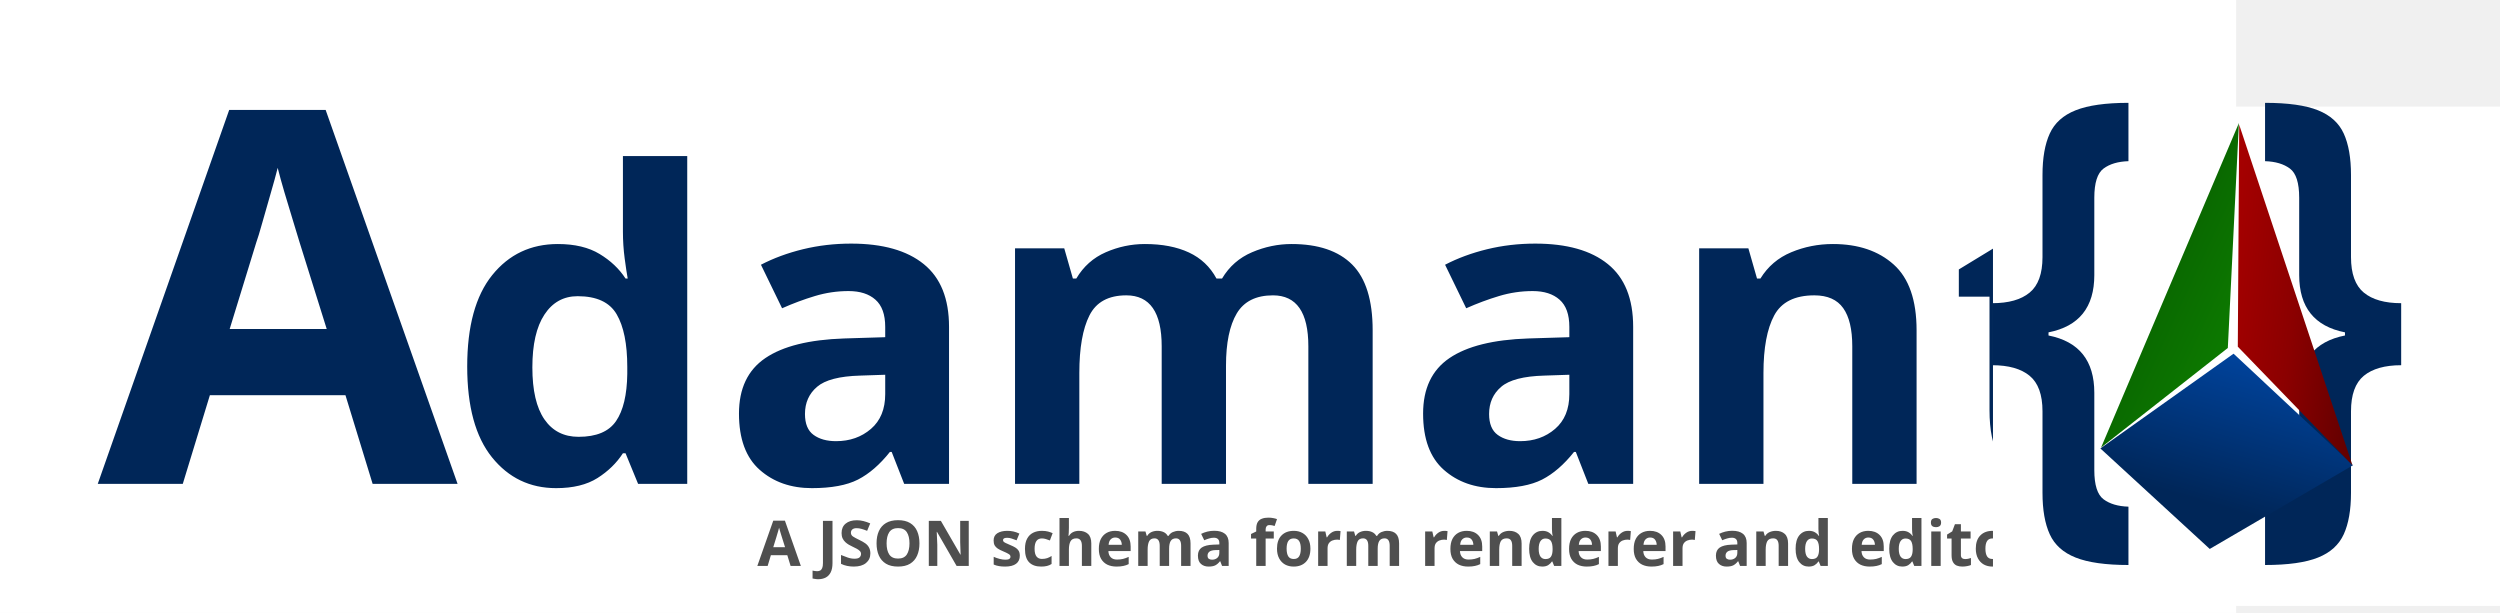
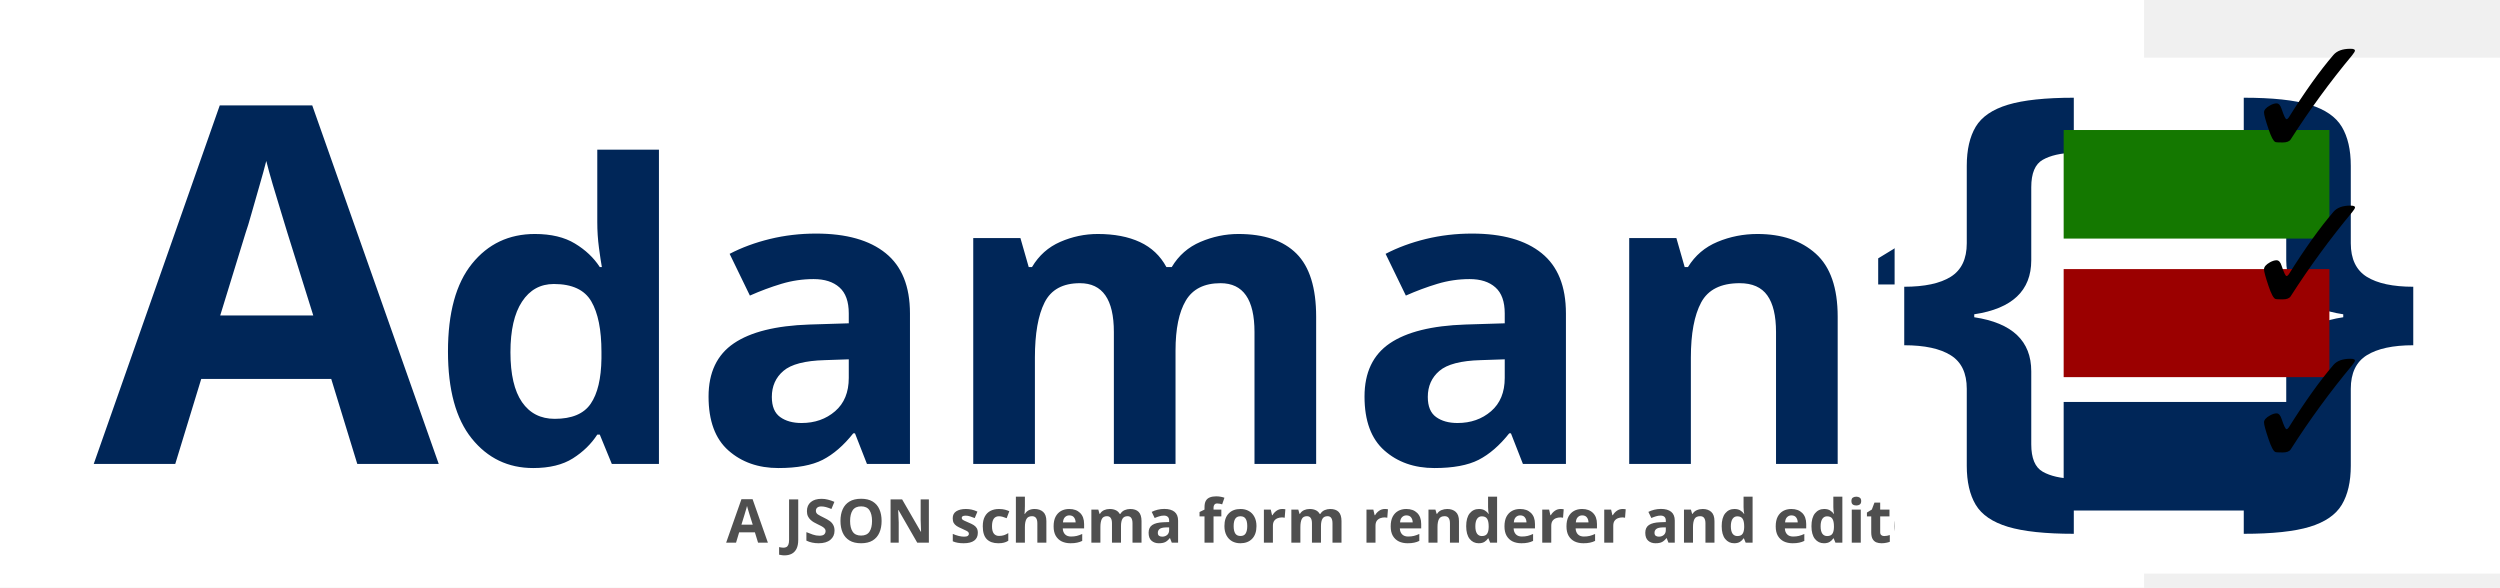
- <svg xmlns="http://www.w3.org/2000/svg" width="196.284mm" height="48.122mm" viewBox="0 0 196.284 48.122" version="1.1" id="svg5">
+ <svg xmlns="http://www.w3.org/2000/svg" width="204.711mm" height="48.122mm" viewBox="0 0 204.711 48.122" version="1.1" id="svg5">
  <defs id="defs2">
    <clipPath clipPathUnits="userSpaceOnUse" id="clipPath23">
      <path d="M 0,1.8311e-4 H 878.76 V 878.76 H 0 Z" clip-rule="evenodd" id="path21" />
    </clipPath>
    <clipPath clipPathUnits="userSpaceOnUse" id="clipPath33">
      <path d="M 9.3e-7,878.76 H 878.76 V 2.4414e-4 L 1.5667e-5,1.8311e-4" clip-rule="evenodd" id="path31" />
    </clipPath>
-     <linearGradient x1="610.9" y1="437.18" x2="585.52" y2="354.57" gradientUnits="userSpaceOnUse" spreadMethod="pad" id="linearGradient41" gradientTransform="matrix(0.5032565,0,0,0.5032565,304.9456,266.7278)">
+     <linearGradient x1="610.9" y1="437.18" x2="585.52" y2="354.57" gradientUnits="userSpaceOnUse" spreadMethod="pad" id="linearGradient41" gradientTransform="matrix(0.4595021,0,0,0.4595021,329.6035,282.0024)">
      <stop style="stop-opacity:1;stop-color:#004aac" offset="0" id="stop35" />
      <stop style="stop-opacity:1;stop-color:#002658" offset="0.71" id="stop37" />
      <stop style="stop-opacity:1;stop-color:#002658" offset="1" id="stop39" />
    </linearGradient>
    <clipPath clipPathUnits="userSpaceOnUse" id="clipPath51">
      <path d="M -7.577e-5,878.76 H 878.76 V 1.2207e-4 H -5.5291e-5" clip-rule="evenodd" id="path49" />
    </clipPath>
-     <linearGradient x1="490.26" y1="490" x2="675.59" y2="411.18" gradientUnits="userSpaceOnUse" spreadMethod="pad" id="linearGradient67" gradientTransform="matrix(0.5032565,0,0,0.5032565,304.9456,266.7278)">
+     <linearGradient x1="490.26" y1="490" x2="675.59" y2="411.18" gradientUnits="userSpaceOnUse" spreadMethod="pad" id="linearGradient67" gradientTransform="matrix(0.4595021,0,0,0.4595021,329.6035,282.0024)">
      <stop style="stop-opacity:1;stop-color:#0e8100" offset="0" id="stop53" />
      <stop style="stop-opacity:1;stop-color:#0a6b00" offset="0.167" id="stop55" />
      <stop style="stop-opacity:1;stop-color:#034800" offset="0.333" id="stop57" />
      <stop style="stop-opacity:1;stop-color:#0a6b00" offset="0.5" id="stop59" />
      <stop style="stop-opacity:1;stop-color:#0e8100" offset="0.667" id="stop61" />
      <stop style="stop-opacity:1;stop-color:#0a6b00" offset="0.833" id="stop63" />
      <stop style="stop-opacity:1;stop-color:#034800" offset="1" id="stop65" />
    </linearGradient>
    <clipPath clipPathUnits="userSpaceOnUse" id="clipPath77">
      <path d="M -7.3194e-5,878.76 H 878.76 V 1.2207e-4 H -2.9502e-5" clip-rule="evenodd" id="path75" />
    </clipPath>
-     <linearGradient x1="688.31" y1="440.1" x2="550.33" y2="454.93" gradientUnits="userSpaceOnUse" spreadMethod="pad" id="linearGradient93" gradientTransform="matrix(0.5032565,0,0,0.5032565,304.9456,266.7278)">
+     <linearGradient x1="688.31" y1="440.1" x2="550.33" y2="454.93" gradientUnits="userSpaceOnUse" spreadMethod="pad" id="linearGradient93" gradientTransform="matrix(0.4595021,0,0,0.4595021,329.6035,282.0024)">
      <stop style="stop-opacity:1;stop-color:#a70000" offset="0" id="stop79" />
      <stop style="stop-opacity:1;stop-color:#8b0000" offset="0.167" id="stop81" />
      <stop style="stop-opacity:1;stop-color:#5f0000" offset="0.333" id="stop83" />
      <stop style="stop-opacity:1;stop-color:#8b0000" offset="0.5" id="stop85" />
      <stop style="stop-opacity:1;stop-color:#a70000" offset="0.667" id="stop87" />
      <stop style="stop-opacity:1;stop-color:#8b0000" offset="0.833" id="stop89" />
      <stop style="stop-opacity:1;stop-color:#5f0000" offset="1" id="stop91" />
    </linearGradient>
    <clipPath clipPathUnits="userSpaceOnUse" id="clipPath103">
      <path d="M 1.3095e-5,0 H 878.76 V 878.76 H 1.3095e-5 Z" clip-rule="evenodd" id="path101" />
    </clipPath>
    <clipPath clipPathUnits="userSpaceOnUse" id="clipPath115">
      <path d="M 1.3095e-5,0 H 878.76 V 878.76 H 1.3095e-5 Z" clip-rule="evenodd" id="path113" />
    </clipPath>
    <clipPath clipPathUnits="userSpaceOnUse" id="clipPath127">
      <path d="M 1.3095e-5,0 H 878.76 V 878.76 H 1.3095e-5 Z" clip-rule="evenodd" id="path125" />
    </clipPath>
    <clipPath clipPathUnits="userSpaceOnUse" id="clipPath23-8">
      <path d="M 0,1.8311e-4 H 878.76 V 878.76 H 0 Z" clip-rule="evenodd" id="path21-8" />
    </clipPath>
    <clipPath clipPathUnits="userSpaceOnUse" id="clipPath33-0">
      <path d="M 9.3e-7,878.76 H 878.76 V 2.4414e-4 L 1.5667e-5,1.8311e-4" clip-rule="evenodd" id="path31-3" />
    </clipPath>
    <clipPath clipPathUnits="userSpaceOnUse" id="clipPath51-6">
      <path d="M -7.577e-5,878.76 H 878.76 V 1.2207e-4 H -5.5291e-5" clip-rule="evenodd" id="path49-1" />
    </clipPath>
    <clipPath clipPathUnits="userSpaceOnUse" id="clipPath77-1">
      <path d="M -7.3194e-5,878.76 H 878.76 V 1.2207e-4 H -2.9502e-5" clip-rule="evenodd" id="path75-0" />
    </clipPath>
    <clipPath clipPathUnits="userSpaceOnUse" id="clipPath103-3">
      <path d="M 1.3095e-5,0 H 878.76 V 878.76 H 1.3095e-5 Z" clip-rule="evenodd" id="path101-3" />
    </clipPath>
    <clipPath clipPathUnits="userSpaceOnUse" id="clipPath115-5">
      <path d="M 1.3095e-5,0 H 878.76 V 878.76 H 1.3095e-5 Z" clip-rule="evenodd" id="path113-2" />
    </clipPath>
    <clipPath clipPathUnits="userSpaceOnUse" id="clipPath127-1">
      <path d="M 1.3095e-5,0 H 878.76 V 878.76 H 1.3095e-5 Z" clip-rule="evenodd" id="path125-5" />
    </clipPath>
    <clipPath clipPathUnits="userSpaceOnUse" id="clipPath23-5">
      <path d="M 0,1.8311e-4 H 878.76 V 878.76 H 0 Z" clip-rule="evenodd" id="path21-5" />
    </clipPath>
    <clipPath clipPathUnits="userSpaceOnUse" id="clipPath33-3">
      <path d="M 9.3e-7,878.76 H 878.76 V 2.4414e-4 L 1.5667e-5,1.8311e-4" clip-rule="evenodd" id="path31-2" />
    </clipPath>
    <clipPath clipPathUnits="userSpaceOnUse" id="clipPath51-0">
      <path d="M -7.577e-5,878.76 H 878.76 V 1.2207e-4 H -5.5291e-5" clip-rule="evenodd" id="path49-6" />
    </clipPath>
    <clipPath clipPathUnits="userSpaceOnUse" id="clipPath77-8">
      <path d="M -7.3194e-5,878.76 H 878.76 V 1.2207e-4 H -2.9502e-5" clip-rule="evenodd" id="path75-06" />
    </clipPath>
    <clipPath clipPathUnits="userSpaceOnUse" id="clipPath103-2">
      <path d="M 1.3095e-5,0 H 878.76 V 878.76 H 1.3095e-5 Z" clip-rule="evenodd" id="path101-7" />
    </clipPath>
    <clipPath clipPathUnits="userSpaceOnUse" id="clipPath115-4">
      <path d="M 1.3095e-5,0 H 878.76 V 878.76 H 1.3095e-5 Z" clip-rule="evenodd" id="path113-4" />
    </clipPath>
    <clipPath clipPathUnits="userSpaceOnUse" id="clipPath127-5">
      <path d="M 1.3095e-5,0 H 878.76 V 878.76 H 1.3095e-5 Z" clip-rule="evenodd" id="path125-8" />
    </clipPath>
-     <clipPath clipPathUnits="userSpaceOnUse" id="clipPath1465">
-       <path d="M 0,1.8311e-4 H 878.76 V 878.76 H 0 Z" clip-rule="evenodd" id="path1463" />
+     <clipPath clipPathUnits="userSpaceOnUse" id="clipPath1035">
+       <path d="M 0,1.8311e-4 H 878.76 V 878.76 H 0 Z" clip-rule="evenodd" id="path1033" />
    </clipPath>
-     <clipPath clipPathUnits="userSpaceOnUse" id="clipPath1479">
-       <path d="M 1.3095e-5,0 H 878.76 V 878.76 H 1.3095e-5 Z" clip-rule="evenodd" id="path1477" />
+     <clipPath clipPathUnits="userSpaceOnUse" id="clipPath1049">
+       <path d="M 1.3095e-5,0 H 878.76 V 878.76 H 1.3095e-5 Z" clip-rule="evenodd" id="path1047" />
    </clipPath>
-     <clipPath clipPathUnits="userSpaceOnUse" id="clipPath1503">
-       <path d="M 1.3095e-5,0 H 878.76 V 878.76 H 1.3095e-5 Z" clip-rule="evenodd" id="path1501" />
+     <clipPath clipPathUnits="userSpaceOnUse" id="clipPath1073">
+       <path d="M 1.3095e-5,0 H 878.76 V 878.76 H 1.3095e-5 Z" clip-rule="evenodd" id="path1071" />
    </clipPath>
-     <clipPath clipPathUnits="userSpaceOnUse" id="clipPath1515">
-       <path d="M 1.3095e-5,0 H 878.76 V 878.76 H 1.3095e-5 Z" clip-rule="evenodd" id="path1513" />
+     <clipPath clipPathUnits="userSpaceOnUse" id="clipPath1085">
+       <path d="M 1.3095e-5,0 H 878.76 V 878.76 H 1.3095e-5 Z" clip-rule="evenodd" id="path1083" />
    </clipPath>
-     <clipPath clipPathUnits="userSpaceOnUse" id="clipPath1527">
-       <path d="M 1.3095e-5,0 H 878.76 V 878.76 H 1.3095e-5 Z" clip-rule="evenodd" id="path1525" />
-     </clipPath>
-     <clipPath clipPathUnits="userSpaceOnUse" id="clipPath23-58">
-       <path d="M 0,1.8311e-4 H 878.76 V 878.76 H 0 Z" clip-rule="evenodd" id="path21-1" />
-     </clipPath>
-     <clipPath clipPathUnits="userSpaceOnUse" id="clipPath33-04">
-       <path d="M 9.3e-7,878.76 H 878.76 V 2.4414e-4 L 1.5667e-5,1.8311e-4" clip-rule="evenodd" id="path31-5" />
-     </clipPath>
-     <clipPath clipPathUnits="userSpaceOnUse" id="clipPath51-7">
-       <path d="M -7.577e-5,878.76 H 878.76 V 1.2207e-4 H -5.5291e-5" clip-rule="evenodd" id="path49-8" />
-     </clipPath>
-     <clipPath clipPathUnits="userSpaceOnUse" id="clipPath77-7">
-       <path d="M -7.3194e-5,878.76 H 878.76 V 1.2207e-4 H -2.9502e-5" clip-rule="evenodd" id="path75-5" />
-     </clipPath>
-     <clipPath clipPathUnits="userSpaceOnUse" id="clipPath103-6">
-       <path d="M 1.3095e-5,0 H 878.76 V 878.76 H 1.3095e-5 Z" clip-rule="evenodd" id="path101-8" />
-     </clipPath>
-     <clipPath clipPathUnits="userSpaceOnUse" id="clipPath115-1">
-       <path d="M 1.3095e-5,0 H 878.76 V 878.76 H 1.3095e-5 Z" clip-rule="evenodd" id="path113-6" />
-     </clipPath>
-     <clipPath clipPathUnits="userSpaceOnUse" id="clipPath127-9">
-       <path d="M 1.3095e-5,0 H 878.76 V 878.76 H 1.3095e-5 Z" clip-rule="evenodd" id="path125-57" />
-     </clipPath>
-     <clipPath clipPathUnits="userSpaceOnUse" id="clipPath23-8-8">
-       <path d="M 0,1.8311e-4 H 878.76 V 878.76 H 0 Z" clip-rule="evenodd" id="path21-8-6" />
-     </clipPath>
-     <clipPath clipPathUnits="userSpaceOnUse" id="clipPath33-0-9">
-       <path d="M 9.3e-7,878.76 H 878.76 V 2.4414e-4 L 1.5667e-5,1.8311e-4" clip-rule="evenodd" id="path31-3-7" />
-     </clipPath>
-     <clipPath clipPathUnits="userSpaceOnUse" id="clipPath51-6-5">
-       <path d="M -7.577e-5,878.76 H 878.76 V 1.2207e-4 H -5.5291e-5" clip-rule="evenodd" id="path49-1-7" />
-     </clipPath>
-     <clipPath clipPathUnits="userSpaceOnUse" id="clipPath77-1-2">
-       <path d="M -7.3194e-5,878.76 H 878.76 V 1.2207e-4 H -2.9502e-5" clip-rule="evenodd" id="path75-0-9" />
-     </clipPath>
-     <clipPath clipPathUnits="userSpaceOnUse" id="clipPath103-3-1">
-       <path d="M 1.3095e-5,0 H 878.76 V 878.76 H 1.3095e-5 Z" clip-rule="evenodd" id="path101-3-7" />
-     </clipPath>
-     <clipPath clipPathUnits="userSpaceOnUse" id="clipPath115-5-5">
-       <path d="M 1.3095e-5,0 H 878.76 V 878.76 H 1.3095e-5 Z" clip-rule="evenodd" id="path113-2-8" />
-     </clipPath>
-     <clipPath clipPathUnits="userSpaceOnUse" id="clipPath127-1-6">
-       <path d="M 1.3095e-5,0 H 878.76 V 878.76 H 1.3095e-5 Z" clip-rule="evenodd" id="path125-5-8" />
-     </clipPath>
-     <clipPath clipPathUnits="userSpaceOnUse" id="clipPath23-5-4">
-       <path d="M 0,1.8311e-4 H 878.76 V 878.76 H 0 Z" clip-rule="evenodd" id="path21-5-7" />
-     </clipPath>
-     <clipPath clipPathUnits="userSpaceOnUse" id="clipPath33-3-0">
-       <path d="M 9.3e-7,878.76 H 878.76 V 2.4414e-4 L 1.5667e-5,1.8311e-4" clip-rule="evenodd" id="path31-2-1" />
-     </clipPath>
-     <clipPath clipPathUnits="userSpaceOnUse" id="clipPath51-0-7">
-       <path d="M -7.577e-5,878.76 H 878.76 V 1.2207e-4 H -5.5291e-5" clip-rule="evenodd" id="path49-6-1" />
-     </clipPath>
-     <clipPath clipPathUnits="userSpaceOnUse" id="clipPath77-8-3">
-       <path d="M -7.3194e-5,878.76 H 878.76 V 1.2207e-4 H -2.9502e-5" clip-rule="evenodd" id="path75-06-6" />
-     </clipPath>
-     <clipPath clipPathUnits="userSpaceOnUse" id="clipPath103-2-7">
-       <path d="M 1.3095e-5,0 H 878.76 V 878.76 H 1.3095e-5 Z" clip-rule="evenodd" id="path101-7-6" />
-     </clipPath>
-     <clipPath clipPathUnits="userSpaceOnUse" id="clipPath115-4-4">
-       <path d="M 1.3095e-5,0 H 878.76 V 878.76 H 1.3095e-5 Z" clip-rule="evenodd" id="path113-4-5" />
-     </clipPath>
-     <clipPath clipPathUnits="userSpaceOnUse" id="clipPath127-5-3">
-       <path d="M 1.3095e-5,0 H 878.76 V 878.76 H 1.3095e-5 Z" clip-rule="evenodd" id="path125-8-5" />
-     </clipPath>
-     <clipPath clipPathUnits="userSpaceOnUse" id="clipPath3230">
-       <path d="M 0,1.8311e-4 H 878.76 V 878.76 H 0 Z" clip-rule="evenodd" id="path3228" />
-     </clipPath>
-     <clipPath clipPathUnits="userSpaceOnUse" id="clipPath3244">
-       <path d="M 1.3095e-5,0 H 878.76 V 878.76 H 1.3095e-5 Z" clip-rule="evenodd" id="path3242" />
-     </clipPath>
-     <clipPath clipPathUnits="userSpaceOnUse" id="clipPath3268">
-       <path d="M 1.3095e-5,0 H 878.76 V 878.76 H 1.3095e-5 Z" clip-rule="evenodd" id="path3266" />
-     </clipPath>
-     <clipPath clipPathUnits="userSpaceOnUse" id="clipPath3280">
-       <path d="M 1.3095e-5,0 H 878.76 V 878.76 H 1.3095e-5 Z" clip-rule="evenodd" id="path3278" />
-     </clipPath>
-     <clipPath clipPathUnits="userSpaceOnUse" id="clipPath3292">
-       <path d="M 1.3095e-5,0 H 878.76 V 878.76 H 1.3095e-5 Z" clip-rule="evenodd" id="path3290" />
+     <clipPath clipPathUnits="userSpaceOnUse" id="clipPath1097">
+       <path d="M 1.3095e-5,0 H 878.76 V 878.76 H 1.3095e-5 Z" clip-rule="evenodd" id="path1095" />
    </clipPath>
  </defs>
-   <g id="layer1" transform="translate(-54.86453,-102.4354)">
-     <g id="layer1-0" transform="translate(79.32852,48.7486)">
+   <g id="layer1" transform="translate(47.1835,-127.731)">
+     <g id="layer1-0" transform="translate(-22.71951,74.04425)">
      <rect style="fill:#ffffff;fill-opacity:1;fill-rule:evenodd;stroke-width:0.241" id="rect436" width="175.566" height="48.122" x="-24.464" y="53.687" />
      <g id="g15" transform="matrix(0.3527778,0,0,-0.3527778,-79.32158,236.9392)">
        <g id="g17">
          <g id="g19" clip-path="url(#clipPath23-5)" />
        </g>
        <g id="g27">
          <g id="g29" clip-path="url(#clipPath33-3)" />
        </g>
        <g id="g45">
          <g id="g47" clip-path="url(#clipPath51-0)" />
        </g>
        <g id="g71">
          <g id="g73" clip-path="url(#clipPath77-8)" />
        </g>
        <g id="g97">
          <g id="g99" clip-path="url(#clipPath103-2)">
            <text transform="matrix(1,0,0,-1,177.26,411.77)" style="font-variant:normal;font-weight:600;font-size:116.06px;font-family:'Yu Gothic UI';-inkscape-font-specification:YuGothicUI-Semibold;writing-mode:lr-tb;fill:#002658;fill-opacity:1;fill-rule:nonzero;stroke:none" id="text107">
              <tspan x="0" y="0" id="tspan105">A</tspan>
            </text>
          </g>
        </g>
        <g id="g109">
          <g id="g111" clip-path="url(#clipPath115-4)">
            <text transform="matrix(1,0,0,-1,255.17,411.77)" style="font-variant:normal;font-weight:600;font-size:96px;font-family:'Yu Gothic UI';-inkscape-font-specification:YuGothicUI-Semibold;writing-mode:lr-tb;fill:#002658;fill-opacity:1;fill-rule:nonzero;stroke:none" id="text119">
              <tspan x="0 57.888 108 193.056 243.168 299.232" y="0" id="tspan117">damant</tspan>
            </text>
          </g>
        </g>
        <g id="g121">
          <g id="g123" clip-path="url(#clipPath127-5)">
            <text transform="scale(1,-1)" style="font-variant:normal;font-weight:600;font-size:14.04px;font-family:'Yu Gothic UI';-inkscape-font-specification:YuGothicUI-Semibold;writing-mode:lr-tb;fill:#4f4f4f;fill-opacity:1;fill-rule:nonzero;stroke:none" id="text131" x="324.05" y="-393.5">
              <tspan x="324.05 333.513 337.234 342.793 350.431 360.989 371.758 375.619 381.67 388.269 396.384 403.839 416.279 423.608 427.469 432.27 440.652 445.847 458.286 462.147 467.342 474.755 482.955 491.421 498.876 504.071 511.47 516.665 520.582 527.911 536.068 544.576 548.437 555.893 564.359 568.079 573.148 581.53" y="-393.5" id="tspan129">A JSON schema form renderer and editor</tspan>
            </text>
          </g>
        </g>
      </g>
    </g>
-     <g id="g1457" transform="matrix(0.2832945,0,0,-0.3273558,161.265,275.7918)">
-       <g id="g1459">
-         <g id="g1461" clip-path="url(#clipPath1465)" />
+     <g id="g1027" transform="matrix(0.3527778,0,0,-0.3527778,45.59833,310.2507)">
+       <g id="g1029">
+         <g id="g1031" clip-path="url(#clipPath1035)" />
      </g>
-       <path d="M 177.24,384.72 H 316.8 v 118.8 H 177.24 Z" style="fill:#ffffff;fill-opacity:1;fill-rule:evenodd;stroke:none" id="path1469" />
-       <path d="M 177.24,384.72 H 316.8 v 118.8 H 177.24 Z" style="fill:none;stroke:#ffffff;stroke-width:0.96;stroke-linecap:butt;stroke-linejoin:miter;stroke-miterlimit:10;stroke-dasharray:none;stroke-opacity:1" id="path1471" />
-       <g id="g1473">
-         <g id="g1475" clip-path="url(#clipPath1479)">
-           <text transform="scale(0.9358525,-1.068544)" style="font-variant:normal;font-weight:600;font-size:118.957px;font-family:'Yu Gothic UI';-inkscape-font-specification:YuGothicUI-Semibold;writing-mode:lr-tb;fill:#002658;fill-opacity:1;fill-rule:nonzero;stroke:none;stroke-width:1.025" id="text1483" x="186.888" y="-387.572">
-             <tspan x="186.888 226.382 291.809" y="-387.572" id="tspan1481" style="stroke-width:1.025">{ }</tspan>
+       <path d="M 177.24,384.72 H 316.8 v 118.8 H 177.24 Z" style="fill:#ffffff;fill-opacity:1;fill-rule:evenodd;stroke:none" id="path1039" />
+       <path d="M 177.24,384.72 H 316.8 v 118.8 H 177.24 Z" style="fill:none;stroke:#ffffff;stroke-width:0.96;stroke-linecap:butt;stroke-linejoin:miter;stroke-miterlimit:10;stroke-dasharray:none;stroke-opacity:1" id="path1041" />
+       <g id="g1043">
+         <g id="g1045" clip-path="url(#clipPath1049)">
+           <text transform="matrix(1,0,0,-1,177.26,411.82)" style="font-variant:normal;font-weight:600;font-size:116.06px;font-family:'Yu Gothic UI';-inkscape-font-specification:YuGothicUI-Semibold;writing-mode:lr-tb;fill:#002658;fill-opacity:1;fill-rule:nonzero;stroke:none" id="text1053">
+             <tspan x="0 38.532 102.365" y="0" id="tspan1051">{ }</tspan>
          </text>
        </g>
      </g>
-       <g id="g1497">
-         <g id="g1499" clip-path="url(#clipPath1503)" />
+       <path d="m 216.48,462.48 h 60.72 v 24.24 h -60.72 z" style="fill:#147800;fill-opacity:1;fill-rule:evenodd;stroke:none" id="path1055" />
+       <path d="m 216.48,462.48 h 60.72 v 24.24 h -60.72 z" style="fill:none;stroke:#147800;stroke-width:0.96;stroke-linecap:butt;stroke-linejoin:miter;stroke-miterlimit:10;stroke-dasharray:none;stroke-opacity:1" id="path1057" />
+       <path d="m 216.48,430.32 h 60.72 v 24.12 h -60.72 z" style="fill:#9b0000;fill-opacity:1;fill-rule:evenodd;stroke:none" id="path1059" />
+       <path d="m 216.48,430.32 h 60.72 v 24.12 h -60.72 z" style="fill:none;stroke:#9b0000;stroke-width:0.96;stroke-linecap:butt;stroke-linejoin:miter;stroke-miterlimit:10;stroke-dasharray:none;stroke-opacity:1" id="path1061" />
+       <path d="M 216.48,399.36 H 277.2 V 423.6 H 216.48 Z" style="fill:#002658;fill-opacity:1;fill-rule:evenodd;stroke:none" id="path1063" />
+       <path d="M 216.48,399.36 H 277.2 V 423.6 H 216.48 Z" style="fill:none;stroke:#002658;stroke-width:0.96;stroke-linecap:butt;stroke-linejoin:miter;stroke-miterlimit:10;stroke-dasharray:none;stroke-opacity:1" id="path1065" />
+       <g id="g1067">
+         <g id="g1069" clip-path="url(#clipPath1073)">
+           <text transform="scale(1,-1)" style="font-variant:normal;font-weight:normal;font-size:40.805px;font-family:'Segoe UI Symbol';-inkscape-font-specification:SegoeUISymbol;writing-mode:lr-tb;fill:#000000;fill-opacity:1;fill-rule:nonzero;stroke:none;stroke-width:1.133" id="text1077" x="256.379" y="-480.356">
+             <tspan x="256.379" y="-480.356" id="tspan1075" style="stroke-width:1.133">✓</tspan>
+           </text>
+         </g>
      </g>
-       <g id="g1509">
-         <g id="g1511" clip-path="url(#clipPath1515)" />
+       <g id="g1079">
+         <g id="g1081" clip-path="url(#clipPath1085)">
+           <text transform="scale(1,-1)" style="font-variant:normal;font-weight:normal;font-size:40.832px;font-family:'Segoe UI Symbol';-inkscape-font-specification:SegoeUISymbol;writing-mode:lr-tb;fill:#000000;fill-opacity:1;fill-rule:nonzero;stroke:none;stroke-width:1.133" id="text1089" x="256.379" y="-443.938">
+             <tspan x="256.379" y="-443.938" id="tspan1087" style="stroke-width:1.133">✓</tspan>
+           </text>
+         </g>
      </g>
-       <g id="g1521">
-         <g id="g1523" clip-path="url(#clipPath1527)" />
-       </g>
-     </g>
-     <g id="layer1-0-6" transform="matrix(1.455804,0,0,1.336104,33.91372,40.90413)">
-       <g id="g15-7" transform="matrix(0.3527778,0,0,-0.3527778,-79.32158,236.9392)">
-         <g id="g17-0">
-           <g id="g19-3" clip-path="url(#clipPath23-5-4)" />
-         </g>
-         <g id="g27-8">
-           <g id="g29-4" clip-path="url(#clipPath33-3-0)">
-             <path d="m 603.462,449.656 21.892,13.94 -18.253,18.585 -20.362,-15.782 z" style="fill:url(#linearGradient41);fill-opacity:1;fill-rule:evenodd;stroke:none;stroke-width:0.503" id="path43" />
-           </g>
-         </g>
-         <g id="g45-0">
-           <g id="g47-4" clip-path="url(#clipPath51-0-7)">
-             <path d="m 586.85,466.551 21.071,54.055 -1.696,-37.472 z" style="fill:url(#linearGradient67);fill-opacity:1;fill-rule:evenodd;stroke:none;stroke-width:0.503" id="path69" />
-           </g>
-         </g>
-         <g id="g71-9">
-           <g id="g73-6" clip-path="url(#clipPath77-8-3)">
-             <path d="m 625.283,463.582 -17.317,56.727 -0.216,-36.959 z" style="fill:url(#linearGradient93);fill-opacity:1;fill-rule:evenodd;stroke:none;stroke-width:0.503" id="path95" />
-           </g>
-         </g>
-         <g id="g97-5">
-           <g id="g99-0" clip-path="url(#clipPath103-2-7)" />
-         </g>
-         <g id="g109-0">
-           <g id="g111-3" clip-path="url(#clipPath115-4-4)" />
-         </g>
-         <g id="g121-9">
-           <g id="g123-4" clip-path="url(#clipPath127-5-3)" />
+       <g id="g1091">
+         <g id="g1093" clip-path="url(#clipPath1097)">
+           <text transform="scale(1,-1)" style="font-variant:normal;font-weight:normal;font-size:40.805px;font-family:'Segoe UI Symbol';-inkscape-font-specification:SegoeUISymbol;writing-mode:lr-tb;fill:#000000;fill-opacity:1;fill-rule:nonzero;stroke:none;stroke-width:1.133" id="text1101" x="256.379" y="-408.403">
+             <tspan x="256.379" y="-408.403" id="tspan1099" style="stroke-width:1.133">✓</tspan>
+           </text>
        </g>
      </g>
    </g>
  </g>
</svg>
